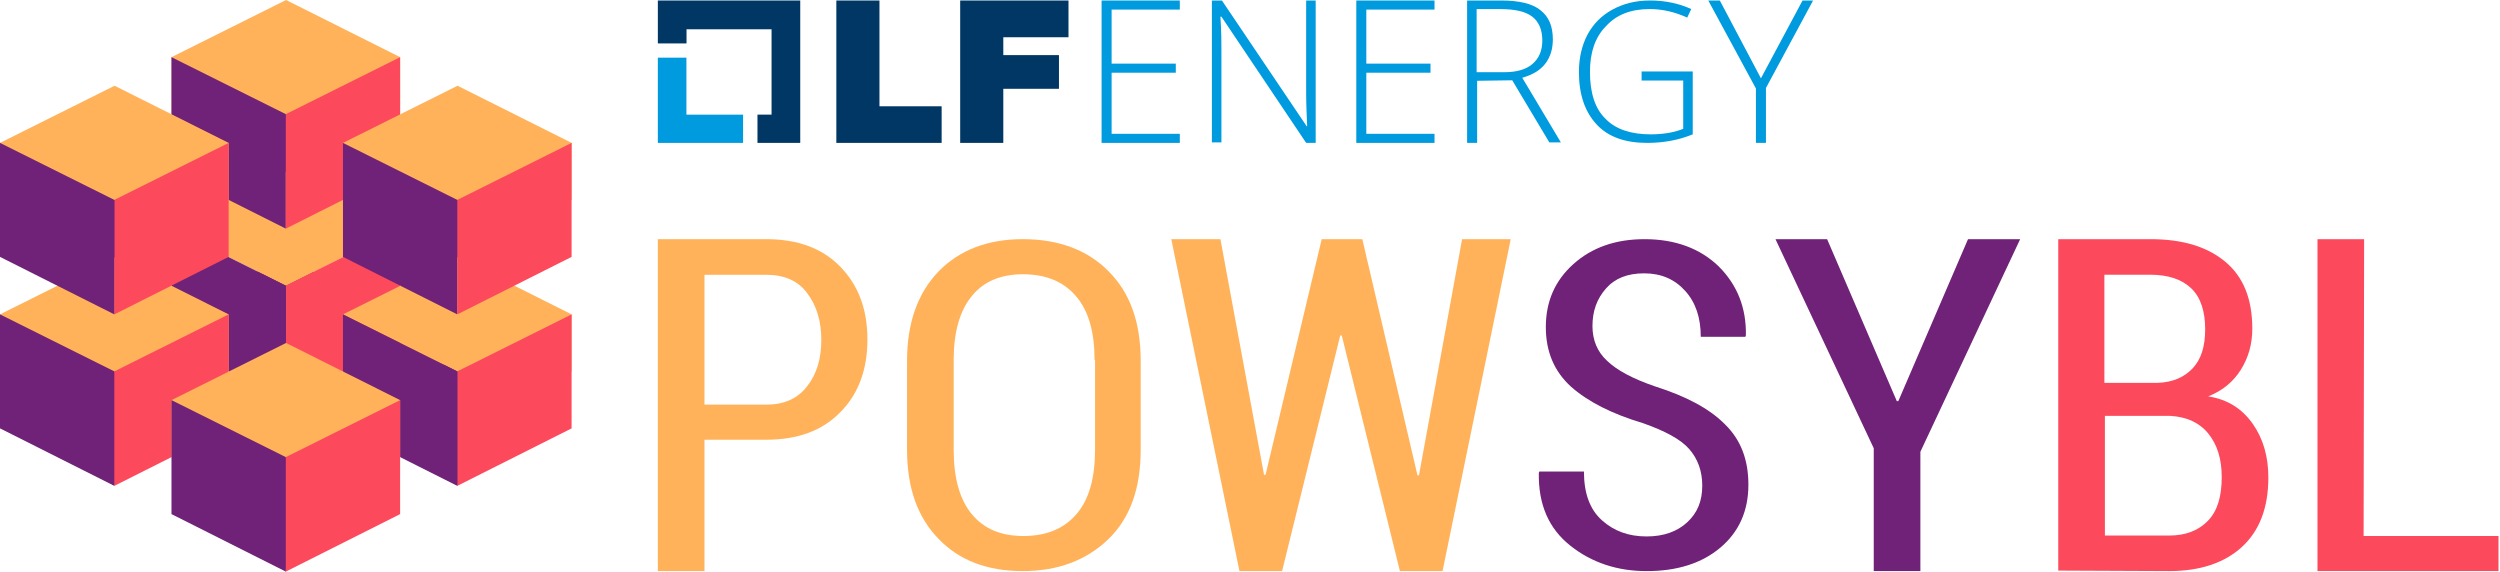
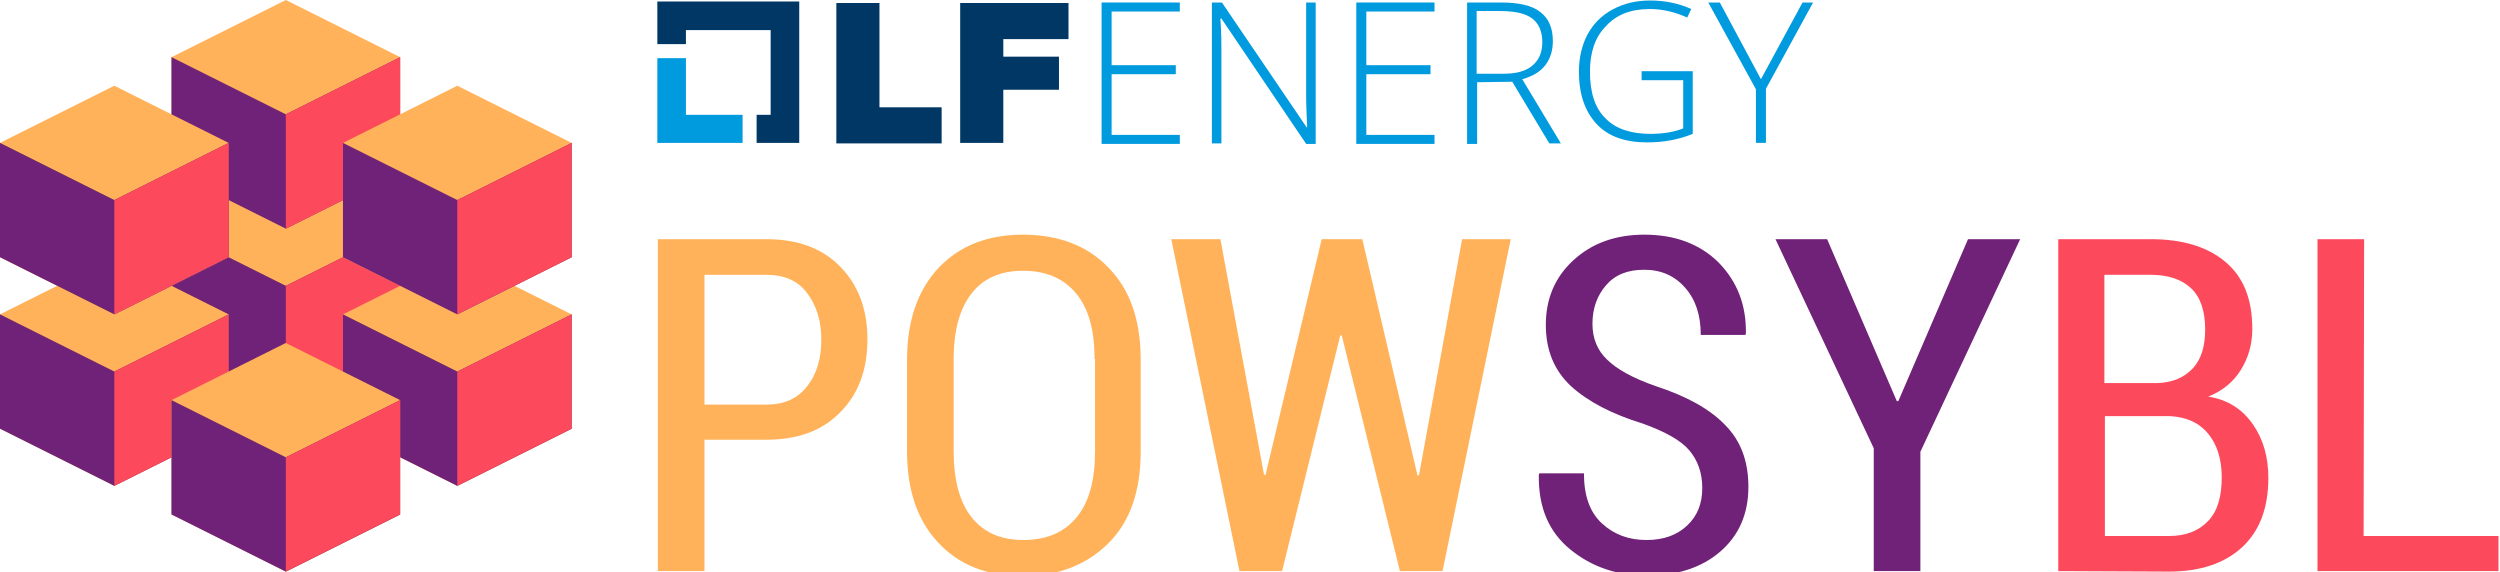
<svg xmlns="http://www.w3.org/2000/svg" version="1.1" id="Layer_1" x="0px" y="0px" viewBox="0 0 498.6 114" style="enable-background:new 0 0 498.6 114;" xml:space="preserve">
-   <defs id="defs89">
- 	
- 	
- 	
- 	
- 	
- 	
- 	
- 	
- 	
- 	
- 	
- 	
- 	
- 	
- 	
- 	
- 	
- 	
- 	
- 	
- 	
- 
- 	
- 	
- 	
- 	
- 	
- 	
- 	
- 	
- 	
- 
- 		
- 		
- 	</defs>
-   <style type="text/css" id="style2">
+   <style type="text/css">
	.st0{fill:#FFB259;}
	.st1{fill:#6F2277;}
	.st2{fill:#FD495C;}
	.st3{fill:#009ADE;}
	.st4{fill:#003764;}
</style>
-   <path class="st0" d="M140.5,87.8v26.1h-9.3V47.7h21.6c6.3,0,11.2,1.8,14.8,5.5s5.4,8.5,5.4,14.5s-1.8,10.9-5.4,14.5  c-3.6,3.7-8.5,5.5-14.8,5.5h-12.3V87.8z M140.5,80.7h12.3c3.6,0,6.3-1.2,8.2-3.7c1.9-2.4,2.8-5.5,2.8-9.2s-0.9-6.8-2.8-9.3  c-1.8-2.5-4.6-3.7-8.2-3.7h-12.3V80.7z" id="path48" />
-   <path class="st0" d="m 227.5,89.695 c 0,7.68 -2.1,13.609 -6.4,17.789 -4.3,4.18 -10,6.416 -17.1,6.416 -7.1,0 -12.7,-2.139 -16.8,-6.416 -4.2,-4.277 -6.3,-10.207 -6.3,-17.789 V 72.002 c 0,-7.582 2.1,-13.512 6.3,-17.887 C 191.4,49.839 197,47.7 204,47.7 c 7.1,0 12.9,2.139 17.1,6.416 4.3,4.277 6.4,10.207 6.4,17.887 z m -9.2,-17.887 c 0,-5.638 -1.2,-9.818 -3.7,-12.735 -2.5,-2.916 -6,-4.374 -10.6,-4.374 -4.4,0 -7.9,1.458 -10.2,4.374 -2.4,2.916 -3.6,7.194 -3.6,12.735 v 17.887 c 0,5.638 1.2,9.915 3.6,12.832 2.4,2.916 5.8,4.374 10.3,4.374 4.6,0 8.1,-1.458 10.6,-4.374 2.5,-2.916 3.7,-7.194 3.7,-12.929 V 71.808 Z" id="path50" style="fill:#ffb259;stroke-width:0.986" />
-   <path class="st0" d="M282.7,94.8h0.3l8.6-47.1h9.7l-13.6,66.2h-8.5l-11.6-47h-0.3l-11.6,47h-8.5l-13.6-66.2h9.8l8.7,47h0.3l11.2-47  h8.1L282.7,94.8z" id="path52" />
-   <path class="st1" d="m 339.5,96.863 c 0,-2.921 -0.9,-5.354 -2.6,-7.301 -1.7,-1.947 -4.8,-3.602 -9.2,-5.16 -6.2,-1.85 -11,-4.284 -14.4,-7.301 -3.3,-3.018 -5,-6.912 -5,-11.877 0,-5.062 1.8,-9.249 5.5,-12.559 3.7,-3.31 8.4,-4.965 14.2,-4.965 6.1,0 11.1,1.85 14.8,5.452 3.7,3.699 5.5,8.275 5.4,13.727 l -0.1,0.292 h -8.9 c 0,-3.797 -1,-6.815 -3.1,-9.151 -2.1,-2.336 -4.8,-3.505 -8.2,-3.505 -3.3,0 -5.8,0.974 -7.6,3.018 -1.8,2.044 -2.7,4.478 -2.7,7.496 0,2.823 1,5.16 2.9,6.912 1.9,1.85 5.1,3.602 9.7,5.16 6.1,1.947 10.7,4.381 13.8,7.496 3.2,3.115 4.7,7.107 4.7,12.072 0,5.257 -1.9,9.443 -5.6,12.559 -3.7,3.115 -8.6,4.673 -14.7,4.673 -5.8,0 -10.9,-1.655 -15.2,-5.062 -4.3,-3.407 -6.4,-8.178 -6.3,-14.506 L 307,94.04 h 8.9 c 0,4.381 1.2,7.594 3.6,9.735 2.4,2.142 5.3,3.213 8.9,3.213 3.4,0 6.1,-0.974 8.1,-2.823 2,-1.85 3,-4.186 3,-7.301 z" id="path78" style="fill:#6f2277;stroke-width:0.987" />
-   <path class="st1" d="M378.3,80h0.3l13.9-32.3h10.4L383,90.1v23.8h-9.3V89.4l-19.6-41.7h10.3L378.3,80z" id="path80" />
-   <path class="st2" d="M 410.5,113.8 V 47.7 h 18.4 c 6.4,0 11.3,1.498 14.9,4.493 3.6,2.995 5.4,7.389 5.4,13.38 0,3.095 -0.8,5.791 -2.3,8.188 -1.5,2.396 -3.7,4.194 -6.5,5.292 3.9,0.599 6.8,2.496 8.9,5.492 2.1,2.995 3.1,6.59 3.1,10.684 0,6.091 -1.8,10.684 -5.3,13.879 -3.5,3.195 -8.4,4.793 -14.5,4.793 z m 9.3,-37.443 h 10.5 c 3,-0.1 5.3,-1.098 7,-2.896 1.7,-1.797 2.5,-4.393 2.5,-7.788 0,-3.595 -0.9,-6.39 -2.8,-8.188 -1.9,-1.797 -4.6,-2.696 -8.2,-2.696 h -9.1 v 21.567 z m 0,6.59 v 23.864 h 12.8 c 3.3,0 5.9,-0.998 7.8,-2.995 1.9,-1.997 2.7,-4.893 2.7,-8.687 0,-3.595 -0.9,-6.49 -2.7,-8.687 -1.8,-2.197 -4.3,-3.295 -7.5,-3.495 h -0.5 c 0,0 -12.6,0 -12.6,0 z" id="path82" style="fill:#fd495c;stroke-width:0.999" />
-   <path class="st2" d="M471.4,106.9h26.9v7h-36.1V47.7h9.3L471.4,106.9L471.4,106.9z" id="path84" />
-   <polygon style="fill:#009ade" id="polygon54" points="148.1,28.5 148.1,22.9 136.8,22.9 136.8,11.6 131.1,11.6 131.1,28.5 " class="st3" transform="matrix(1,0,0,1.005917,0.1,-0.1686391)" />
-   <polygon style="fill:#003764" id="polygon56" points="153.7,6 153.7,22.9 150.9,22.9 150.9,28.5 159.4,28.5 159.4,0.3 131.1,0.3 131.1,8.8 136.8,8.8 136.8,6 " class="st4" transform="matrix(1.003534,0,0,1.007092,-0.3632509,-0.2021277)" />
-   <path class="st4" d="m 166.8,0.1 h 8.6 v 21.097 h 12.4 V 28.5 h -21 z" id="path58" style="fill:#003764;stroke-width:1.007" />
-   <path class="st4" d="m 191.5,0.1 h 21.6 v 7.329 h -13 v 3.563 h 11.1 v 6.718 H 200.1 V 28.5 h -8.6 z" id="path60" style="fill:#003764;stroke-width:1.009" />
-   <path style="fill:#009ade;stroke-width:1.004" id="path64" d="M 235.3,28.5 H 219.7 V 0.1 h 15.6 v 1.813 h -13.6 v 10.776 h 12.8 v 1.813 h -12.8 v 12.186 h 13.6 z" class="st3" />
-   <path style="fill:#009ade;stroke-width:1.004" id="path66" d="m 262.5,28.5 h -2 L 243.6,3.323 h -0.2 c 0.2,3.021 0.2,5.237 0.2,6.748 v 18.329 h -1.9 V 0.1 h 2 l 16.9,25.077 h 0.1 c -0.1,-2.316 -0.2,-4.532 -0.2,-6.647 V 0.1 h 1.9 v 28.4 z" class="st3" />
-   <path style="fill:#009ade;stroke-width:1.004" id="path68" d="M 286.1,28.5 H 270.5 V 0.1 h 15.6 v 1.813 h -13.6 v 10.776 h 12.8 v 1.813 h -12.8 v 12.186 h 13.6 z" class="st3" />
-   <path style="fill:#009ade;stroke-width:1.004" id="path70" d="M 294.6,16.113 V 28.5 h -2 V 0.1 h 6.8 c 3.5,0 6.2,0.604 7.8,1.913 1.7,1.309 2.5,3.223 2.5,5.841 0,1.913 -0.5,3.525 -1.5,4.834 -1,1.309 -2.5,2.216 -4.6,2.82 l 7.7,12.891 H 309 l -7.4,-12.387 z m 0,-1.712 h 5.4 c 2.4,0 4.3,-0.504 5.6,-1.611 1.3,-1.108 2,-2.618 2,-4.733 0,-2.115 -0.7,-3.726 -2,-4.733 -1.3,-1.007 -3.4,-1.511 -6.4,-1.511 h -4.7 V 14.401 Z" class="st3" />
-   <path style="fill:#009ade;stroke-width:1.002" id="path72" d="m 327.3,14.25 h 10.3 v 12.544 C 334.9,27.898 331.9,28.5 328.5,28.5 c -4.4,0 -7.8,-1.204 -10.1,-3.713 -2.3,-2.509 -3.5,-5.921 -3.5,-10.437 0,-2.81 0.6,-5.319 1.7,-7.426 1.2,-2.208 2.8,-3.813 5,-5.018 C 323.8,0.702 326.3,0.1 329.1,0.1 c 3,0 5.8,0.602 8.2,1.706 l -0.8,1.706 c -2.4,-1.104 -4.9,-1.706 -7.5,-1.706 -3.7,0 -6.6,1.104 -8.7,3.412 -2.2,2.208 -3.2,5.319 -3.2,9.132 0,4.114 1,7.326 3.1,9.333 2,2.107 5.1,3.111 9,3.111 2.6,0 4.8,-0.401 6.5,-1.104 v -9.634 h -8.3 v -1.806 z" class="st3" />
-   <path style="fill:#009ade;stroke-width:1.007" id="path74" d="M 351.2,15.619 359.5,0.1 h 2.1 l -9.4,17.446 V 28.5 h -2 V 17.647 L 340.7,0.1 h 2.3 z" class="st3" />
-   <g id="g1059">
-     <rect y="93.229" x="22.417" height="3.436" width="0.696" id="rect991" style="fill:#6f2277;fill-opacity:1" />
-     <rect y="32.5" x="86.75" height="34.125" width="10.375" id="rect983" style="fill:#6f2277;fill-opacity:1" />
-     <rect y="62.7" x="68.4" height="11.367" width="22.8" id="rect892" style="fill:#ffb259;fill-opacity:1" />
-     <rect y="49" x="51.375" height="29.375" width="11.125" id="rect985" style="fill:#6f2277;fill-opacity:1" />
-     <rect y="12.707" x="51.796" height="38.007" width="10.607" id="rect981" style="fill:#6f2277;fill-opacity:1" />
-     <rect y="11.4" x="57.051" height="11.4" width="22.749" id="rect876" style="fill:#ffb259;fill-opacity:1" />
-     <rect y="11.4" x="34.2" height="11.367" width="22.8" id="rect874" style="fill:#ffb259;fill-opacity:1" />
-     <polygon transform="matrix(1.01559,0,0,1,34.2,-51.4)" class="st0" points="22.5,51.4 44.9,62.8 22.5,74.2 0,62.8 " id="polygon16-3-3" style="fill:#ffb259" />
-     <polygon transform="matrix(1.01559,0,0,1,34.2,-17.2)" class="st0" points="44.9,62.8 22.5,74.2 0,62.8 22.5,51.4 " id="polygon16-3-7" style="fill:#ffb259" />
-     <polygon transform="matrix(1.013333,0,0,0.9970845,34.2,-51.21691)" class="st1" points="0,62.8 22.5,74.2 22.5,97.1 0,85.6 " id="polygon18-60-20" style="fill:#6f2277" />
-     <rect y="30.561" x="16.971" height="37.3" width="12.374" id="rect979" style="fill:#6f2277;fill-opacity:1" />
-     <polygon transform="matrix(1.01559,0,0,1,0,-34.3)" class="st0" points="0,62.8 22.5,51.4 44.9,62.8 22.5,74.2 " id="polygon16-3-9" style="fill:#ffb259;fill-opacity:1" />
-     <polygon transform="matrix(1.017857,0,0,0.9970845,34.09822,-51.21691)" class="st2" points="44.9,62.8 44.9,85.6 22.5,97.1 22.5,74.2 " id="polygon20-6-2" style="fill:#fd495c" />
-     <polygon transform="matrix(1.017857,0,0,0.9970845,34.09822,-17.01691)" class="st2" points="44.9,62.8 44.9,85.6 22.5,97.1 22.5,74.2 " id="polygon20-6-5" style="fill:#fd495c" />
-     <rect y="96.445" x="91.148" height="0.426" width="0.09" id="rect1011" style="fill:#6f2277;fill-opacity:1" />
-     <rect y="94.571" x="90.83" height="2.044" width="0.751" id="rect1009" style="fill:#6f2277;fill-opacity:1" />
-     <rect y="71.618" x="88.477" height="23.29" width="5.48" id="rect1007" style="fill:#6f2277;fill-opacity:1" />
-     <polygon transform="matrix(1.01559,0,0,1,68.4,-0.1)" class="st0" points="44.9,62.8 22.5,74.2 0,62.8 22.5,51.4 " id="polygon16-3-29" style="fill:#ffb259" />
-     <polygon transform="matrix(1.013333,0,0,0.9970845,34.2,-17.01691)" class="st1" points="0,62.8 22.5,74.2 22.5,97.1 0,85.6 " id="polygon18-60-9" style="fill:#6f2277" />
-     <rect y="70.125" x="19.375" height="23.625" width="6.062" id="rect987" style="fill:#6f2277;fill-opacity:1" />
-     <polygon transform="matrix(1.01559,0,0,1,0,-0.1)" class="st0" points="44.9,62.8 22.5,74.2 0,62.8 22.5,51.4 " id="polygon16-3-1" style="fill:#ffb259" />
-     <rect y="62.7" x="0" height="11.4" width="22.851" id="rect904" style="fill:#ffb259;fill-opacity:1" />
-     <rect y="96.613" x="22.77" height="0.262" width="0.078" id="rect995" style="fill:#6f2277;fill-opacity:1" />
-     <polygon transform="matrix(1.013333,0,0,0.9970845,0,0.0830902)" class="st1" points="0,62.8 22.5,74.2 22.5,97.1 0,85.6 " id="polygon18-60-2" style="fill:#6f2277;fill-opacity:1" />
-     <rect y="62.7" x="22.8" height="11.367" width="22.8" id="rect902" style="fill:#ffb259;fill-opacity:1" />
-     <polygon transform="matrix(1.017857,0,0,0.9970845,-0.1017847,0.0830902)" class="st2" points="44.9,62.8 44.9,85.6 22.5,97.1 22.5,74.2 " id="polygon20-6-6" style="fill:#fd495c" />
-     <rect y="28.5" x="22.8" height="11.367" width="22.8" id="rect872" style="fill:#ffb259;fill-opacity:1" />
-     <polygon transform="matrix(1.017857,0,0,0.9970845,-0.1017847,-34.11691)" class="st2" points="44.9,62.8 44.9,85.6 22.5,97.1 22.5,74.2 " id="polygon20-6-7" style="fill:#fd495c" />
-     <rect y="28.5" x="0" height="11.367" width="22.8" id="rect870" style="fill:#ffb259;fill-opacity:1" />
-     <polygon transform="matrix(1.013333,0,0,0.9970845,0,-34.11691)" class="st1" points="0,62.8 22.5,74.2 22.5,97.1 0,85.6 " id="polygon18-60-8" style="fill:#6f2277" />
-     <rect y="28.5" x="68.4" height="11.367" width="22.8" id="rect878" style="fill:#ffb259;fill-opacity:1" />
-     <polygon transform="matrix(1.01559,0,0,1,68.4,-34.3)" class="st0" points="44.9,62.8 22.5,74.2 0,62.8 22.5,51.4 " id="polygon16-3-73" style="fill:#ffb259" />
-     <rect y="28.5" x="91.2" height="11.367" width="22.8" id="rect886" style="fill:#ffb259;fill-opacity:1" />
-     <polygon transform="matrix(1.013333,0,0,0.9970845,68.4,-34.11691)" class="st1" points="0,62.8 22.5,74.2 22.5,97.1 0,85.6 " id="polygon18-60-6" style="fill:#6f2277" />
-     <polygon transform="matrix(1.017857,0,0,0.9970845,68.29821,-34.11691)" class="st2" points="44.9,62.8 44.9,85.6 22.5,97.1 22.5,74.2 " id="polygon20-6-1" style="fill:#fd495c" />
-     <rect y="62.7" x="91.2" height="11.367" width="22.8" id="rect890" style="fill:#ffb259;fill-opacity:1" />
-     <polygon transform="matrix(1.017857,0,0,0.9970845,68.29821,0.0830902)" class="st2" points="44.9,62.8 44.9,85.6 22.5,97.1 22.5,74.2 " id="polygon20-6-19" style="fill:#fd495c" />
-     <polygon transform="matrix(1.013333,0,0,0.9970845,68.4,0.0830902)" class="st1" points="0,62.8 22.5,74.2 22.5,97.1 0,85.6 " id="polygon18-60-3" style="fill:#6f2277" />
-     <rect y="113.414" x="56.938" height="0.535" width="0.125" id="rect1001" style="fill:#6f2277;fill-opacity:1" />
-     <rect y="109.758" x="56.414" height="3.766" width="1.227" id="rect999" style="fill:#6f2277;fill-opacity:1" />
-     <rect y="86.812" x="50.438" height="23.312" width="12.125" id="rect997" style="fill:#6f2277;fill-opacity:1" />
-     <polygon transform="matrix(1.01559,0,0,1,34.2,17)" class="st0" points="44.9,62.8 22.5,74.2 0,62.8 22.5,51.4 " id="polygon16-3-2" style="fill:#ffb259" />
-     <rect y="79.8" x="34.2" height="11.4" width="22.851" id="rect900" style="fill:#ffb259;fill-opacity:1" />
-     <polygon transform="matrix(1.013333,0,0,0.9970845,34.2,17.18309)" class="st1" points="0,62.8 22.5,74.2 22.5,97.1 0,85.6 " id="polygon18-60-28" style="fill:#6f2277" />
-     <rect y="79.8" x="57" height="11.367" width="22.8" id="rect896" style="fill:#ffb259;fill-opacity:1" />
-     <polygon transform="matrix(1.017857,0,0,0.9970845,34.09822,17.18309)" class="st2" points="44.9,62.8 44.9,85.6 22.5,97.1 22.5,74.2 " id="polygon20-6-9" style="fill:#fd495c" />
+   <g>
+     <polygon class="st0" points="34.2,45.6 57,34.2 79.8,45.6 79.8,68.4 57,79.8 34.2,68.4" />
+     <polygon class="st1" points="34.2,45.6 57,57 79.8,45.6 79.8,68.4 57,79.8 34.2,68.4" />
+     <polygon class="st2" points="79.8,45.6 79.8,68.4 57,79.8 57,57" />
+     <polygon class="st0" points="68.4,62.7 91.2,51.3 114,62.7 114,85.5 91.2,96.9 68.4,85.5" />
+     <polygon class="st1" points="68.4,62.7 91.2,74.1 114,62.7 114,85.5 91.2,96.9 68.4,85.5" />
+     <polygon class="st2" points="114,62.7 114,85.5 91.2,96.9 91.2,74.1" />
+     <polygon class="st0" points="0,62.7 22.8,51.3 45.6,62.7 45.6,85.5 22.8,96.9 0,85.5" />
+     <polygon class="st1" points="0,62.7 22.8,74.1 45.6,62.7 45.6,85.5 22.8,96.9 0,85.5" />
+     <polygon class="st2" points="45.6,62.7 45.6,85.5 22.8,96.9 22.8,74.1" />
+     <polygon class="st0" points="34.2,79.8 57,68.4 79.8,79.8 79.8,102.6 57,114 34.2,102.6" />
+     <polygon class="st1" points="34.2,79.8 57,91.2 79.8,79.8 79.8,102.6 57,114 34.2,102.6" />
+     <polygon class="st2" points="79.8,79.8 79.8,102.6 57,114 57,91.2" />
+     <polygon class="st0" points="34.2,11.4 57,0 79.8,11.4 79.8,34.2 57,45.6 34.2,34.2" />
+     <polygon class="st1" points="34.2,11.4 57,22.8 79.8,11.4 79.8,34.2 57,45.6 34.2,34.2" />
+     <polygon class="st2" points="79.8,11.4 79.8,34.2 57,45.6 57,22.8" />
+     <polygon class="st0" points="68.4,28.5 91.2,17.1 114,28.5 114,51.3 91.2,62.7 68.4,51.3" />
+     <polygon class="st1" points="68.4,28.5 91.2,39.9 114,28.5 114,51.3 91.2,62.7 68.4,51.3" />
+     <polygon class="st2" points="114,28.5 114,51.3 91.2,62.7 91.2,39.9" />
+     <polygon class="st0" points="0,28.5 22.8,17.1 45.6,28.5 45.6,51.3 22.8,62.7 0,51.3" />
+     <polygon class="st1" points="0,28.5 22.8,39.9 45.6,28.5 45.6,51.3 22.8,62.7 0,51.3" />
+     <polygon class="st2" points="45.6,28.5 45.6,51.3 22.8,62.7 22.8,39.9" />
  </g>
+   <path class="st0" d="M140.5,87.8v26.1h-9.3V47.7h21.6c6.3,0,11.2,1.8,14.8,5.5s5.4,8.5,5.4,14.5s-1.8,10.9-5.4,14.5  c-3.6,3.7-8.5,5.5-14.8,5.5h-12.3V87.8z M140.5,80.7h12.3c3.6,0,6.3-1.2,8.2-3.7c1.9-2.4,2.8-5.5,2.8-9.2s-0.9-6.8-2.8-9.3  c-1.8-2.5-4.6-3.7-8.2-3.7h-12.3V80.7z" />
+   <path class="st0" d="M227.5,90c0,7.9-2.1,14-6.4,18.3s-10,6.6-17.1,6.6s-12.7-2.2-16.8-6.6c-4.2-4.4-6.3-10.5-6.3-18.3V71.8  c0-7.8,2.1-13.9,6.3-18.4c4.2-4.4,9.8-6.6,16.8-6.6c7.1,0,12.9,2.2,17.1,6.6c4.3,4.4,6.4,10.5,6.4,18.4V90z M218.3,71.6  c0-5.8-1.2-10.1-3.7-13.1s-6-4.5-10.6-4.5c-4.4,0-7.9,1.5-10.2,4.5c-2.4,3-3.6,7.4-3.6,13.1V90c0,5.8,1.2,10.2,3.6,13.2  c2.4,3,5.8,4.5,10.3,4.5c4.6,0,8.1-1.5,10.6-4.5s3.7-7.4,3.7-13.3V71.6H218.3z" />
+   <path class="st0" d="M282.7,94.8h0.3l8.6-47.1h9.7l-13.6,66.2h-8.5l-11.6-47h-0.3l-11.6,47h-8.5l-13.6-66.2h9.8l8.7,47h0.3l11.2-47  h8.1L282.7,94.8z" />
+   <g>
+     <polygon class="st3" points="136.8,22.9 136.8,11.6 131.1,11.6 131.1,28.5 148.1,28.5 148.1,22.9  " />
+     <polygon class="st4" points="159.4,0.3 131.1,0.3 131.1,8.8 136.8,8.8 136.8,6 153.7,6 153.7,22.9 150.9,22.9 150.9,28.5    159.4,28.5  " />
+     <g>
+       <path class="st4" d="M166.8,0.6h8.6v20.8h12.4v7.2h-21V0.6z" />
+       <path class="st4" d="M191.5,0.6h21.6v7.2h-13v3.5h11.1v6.6h-11.1v10.6h-8.6V0.6z" />
+     </g>
+     <path class="st3" d="M235.3,28.7h-15.6V0.5h15.6v1.8h-13.6V13h12.8v1.8h-12.8v12.1h13.6V28.7z" />
+     <path class="st3" d="M262.5,28.7h-2l-16.9-25h-0.2c0.2,3,0.2,5.2,0.2,6.7v18.2h-1.9V0.5h2l16.9,24.9h0.1c-0.1-2.3-0.2-4.5-0.2-6.6   V0.5h1.9v28.2H262.5z" />
+     <path class="st3" d="M286.1,28.7h-15.6V0.5h15.6v1.8h-13.6V13h12.8v1.8h-12.8v12.1h13.6V28.7z" />
+     <path class="st3" d="M294.6,16.4v12.3h-2V0.5h6.8c3.5,0,6.2,0.6,7.8,1.9c1.7,1.3,2.5,3.2,2.5,5.8c0,1.9-0.5,3.5-1.5,4.8   s-2.5,2.2-4.6,2.8l7.7,12.8H309l-7.4-12.3L294.6,16.4L294.6,16.4z M294.6,14.7h5.4c2.4,0,4.3-0.5,5.6-1.6c1.3-1.1,2-2.6,2-4.7   s-0.7-3.7-2-4.7s-3.4-1.5-6.4-1.5h-4.7v12.5H294.6z" />
+     <path class="st3" d="M327.3,14.2h10.3v12.5c-2.7,1.1-5.7,1.7-9.1,1.7c-4.4,0-7.8-1.2-10.1-3.7c-2.3-2.5-3.5-5.9-3.5-10.4   c0-2.8,0.6-5.3,1.7-7.4c1.2-2.2,2.8-3.8,5-5s4.7-1.8,7.5-1.8c3,0,5.8,0.6,8.2,1.7l-0.8,1.7c-2.4-1.1-4.9-1.7-7.5-1.7   c-3.7,0-6.6,1.1-8.7,3.4c-2.2,2.2-3.2,5.3-3.2,9.1c0,4.1,1,7.3,3.1,9.3c2,2.1,5.1,3.1,9,3.1c2.6,0,4.8-0.4,6.5-1.1V16h-8.3v-1.8   H327.3z" />
+     <path class="st3" d="M351.2,15.8l8.3-15.3h2.1l-9.4,17.2v10.8h-2V17.8l-9.5-17.3h2.3L351.2,15.8z" />
+   </g>
+   <path class="st1" d="M339.5,97.3c0-3-0.9-5.5-2.6-7.5s-4.8-3.7-9.2-5.3c-6.2-1.9-11-4.4-14.4-7.5c-3.3-3.1-5-7.1-5-12.2  c0-5.2,1.8-9.5,5.5-12.9s8.4-5.1,14.2-5.1c6.1,0,11.1,1.9,14.8,5.6c3.7,3.8,5.5,8.5,5.4,14.1l-0.1,0.3h-8.9c0-3.9-1-7-3.1-9.4  s-4.8-3.6-8.2-3.6c-3.3,0-5.8,1-7.6,3.1c-1.8,2.1-2.7,4.6-2.7,7.7c0,2.9,1,5.3,2.9,7.1c1.9,1.9,5.1,3.7,9.7,5.3  c6.1,2,10.7,4.5,13.8,7.7c3.2,3.2,4.7,7.3,4.7,12.4c0,5.4-1.9,9.7-5.6,12.9c-3.7,3.2-8.6,4.8-14.7,4.8c-5.8,0-10.9-1.7-15.2-5.2  c-4.3-3.5-6.4-8.4-6.3-14.9l0.1-0.3h8.9c0,4.5,1.2,7.8,3.6,10s5.3,3.3,8.9,3.3c3.4,0,6.1-1,8.1-2.9S339.5,100.5,339.5,97.3z" />
+   <path class="st1" d="M378.3,80h0.3l13.9-32.3h10.4L383,90.1v23.8h-9.3V89.4l-19.6-41.7h10.3L378.3,80z" />
+   <path class="st2" d="M410.5,113.9V47.7h18.4c6.4,0,11.3,1.5,14.9,4.5s5.4,7.4,5.4,13.4c0,3.1-0.8,5.8-2.3,8.2s-3.7,4.2-6.5,5.3  c3.9,0.6,6.8,2.5,8.9,5.5s3.1,6.6,3.1,10.7c0,6.1-1.8,10.7-5.3,13.9c-3.5,3.2-8.4,4.8-14.5,4.8L410.5,113.9L410.5,113.9z   M419.8,76.4h10.5c3-0.1,5.3-1.1,7-2.9s2.5-4.4,2.5-7.8c0-3.6-0.9-6.4-2.8-8.2s-4.6-2.7-8.2-2.7h-9.1v21.6H419.8z M419.8,83v23.9  h12.8c3.3,0,5.9-1,7.8-3s2.7-4.9,2.7-8.7c0-3.6-0.9-6.5-2.7-8.7c-1.8-2.2-4.3-3.3-7.5-3.5h-0.5C432.4,83,419.8,83,419.8,83z" />
+   <path class="st2" d="M471.4,106.9h26.9v7h-36.1V47.7h9.3L471.4,106.9L471.4,106.9z" />
</svg>
